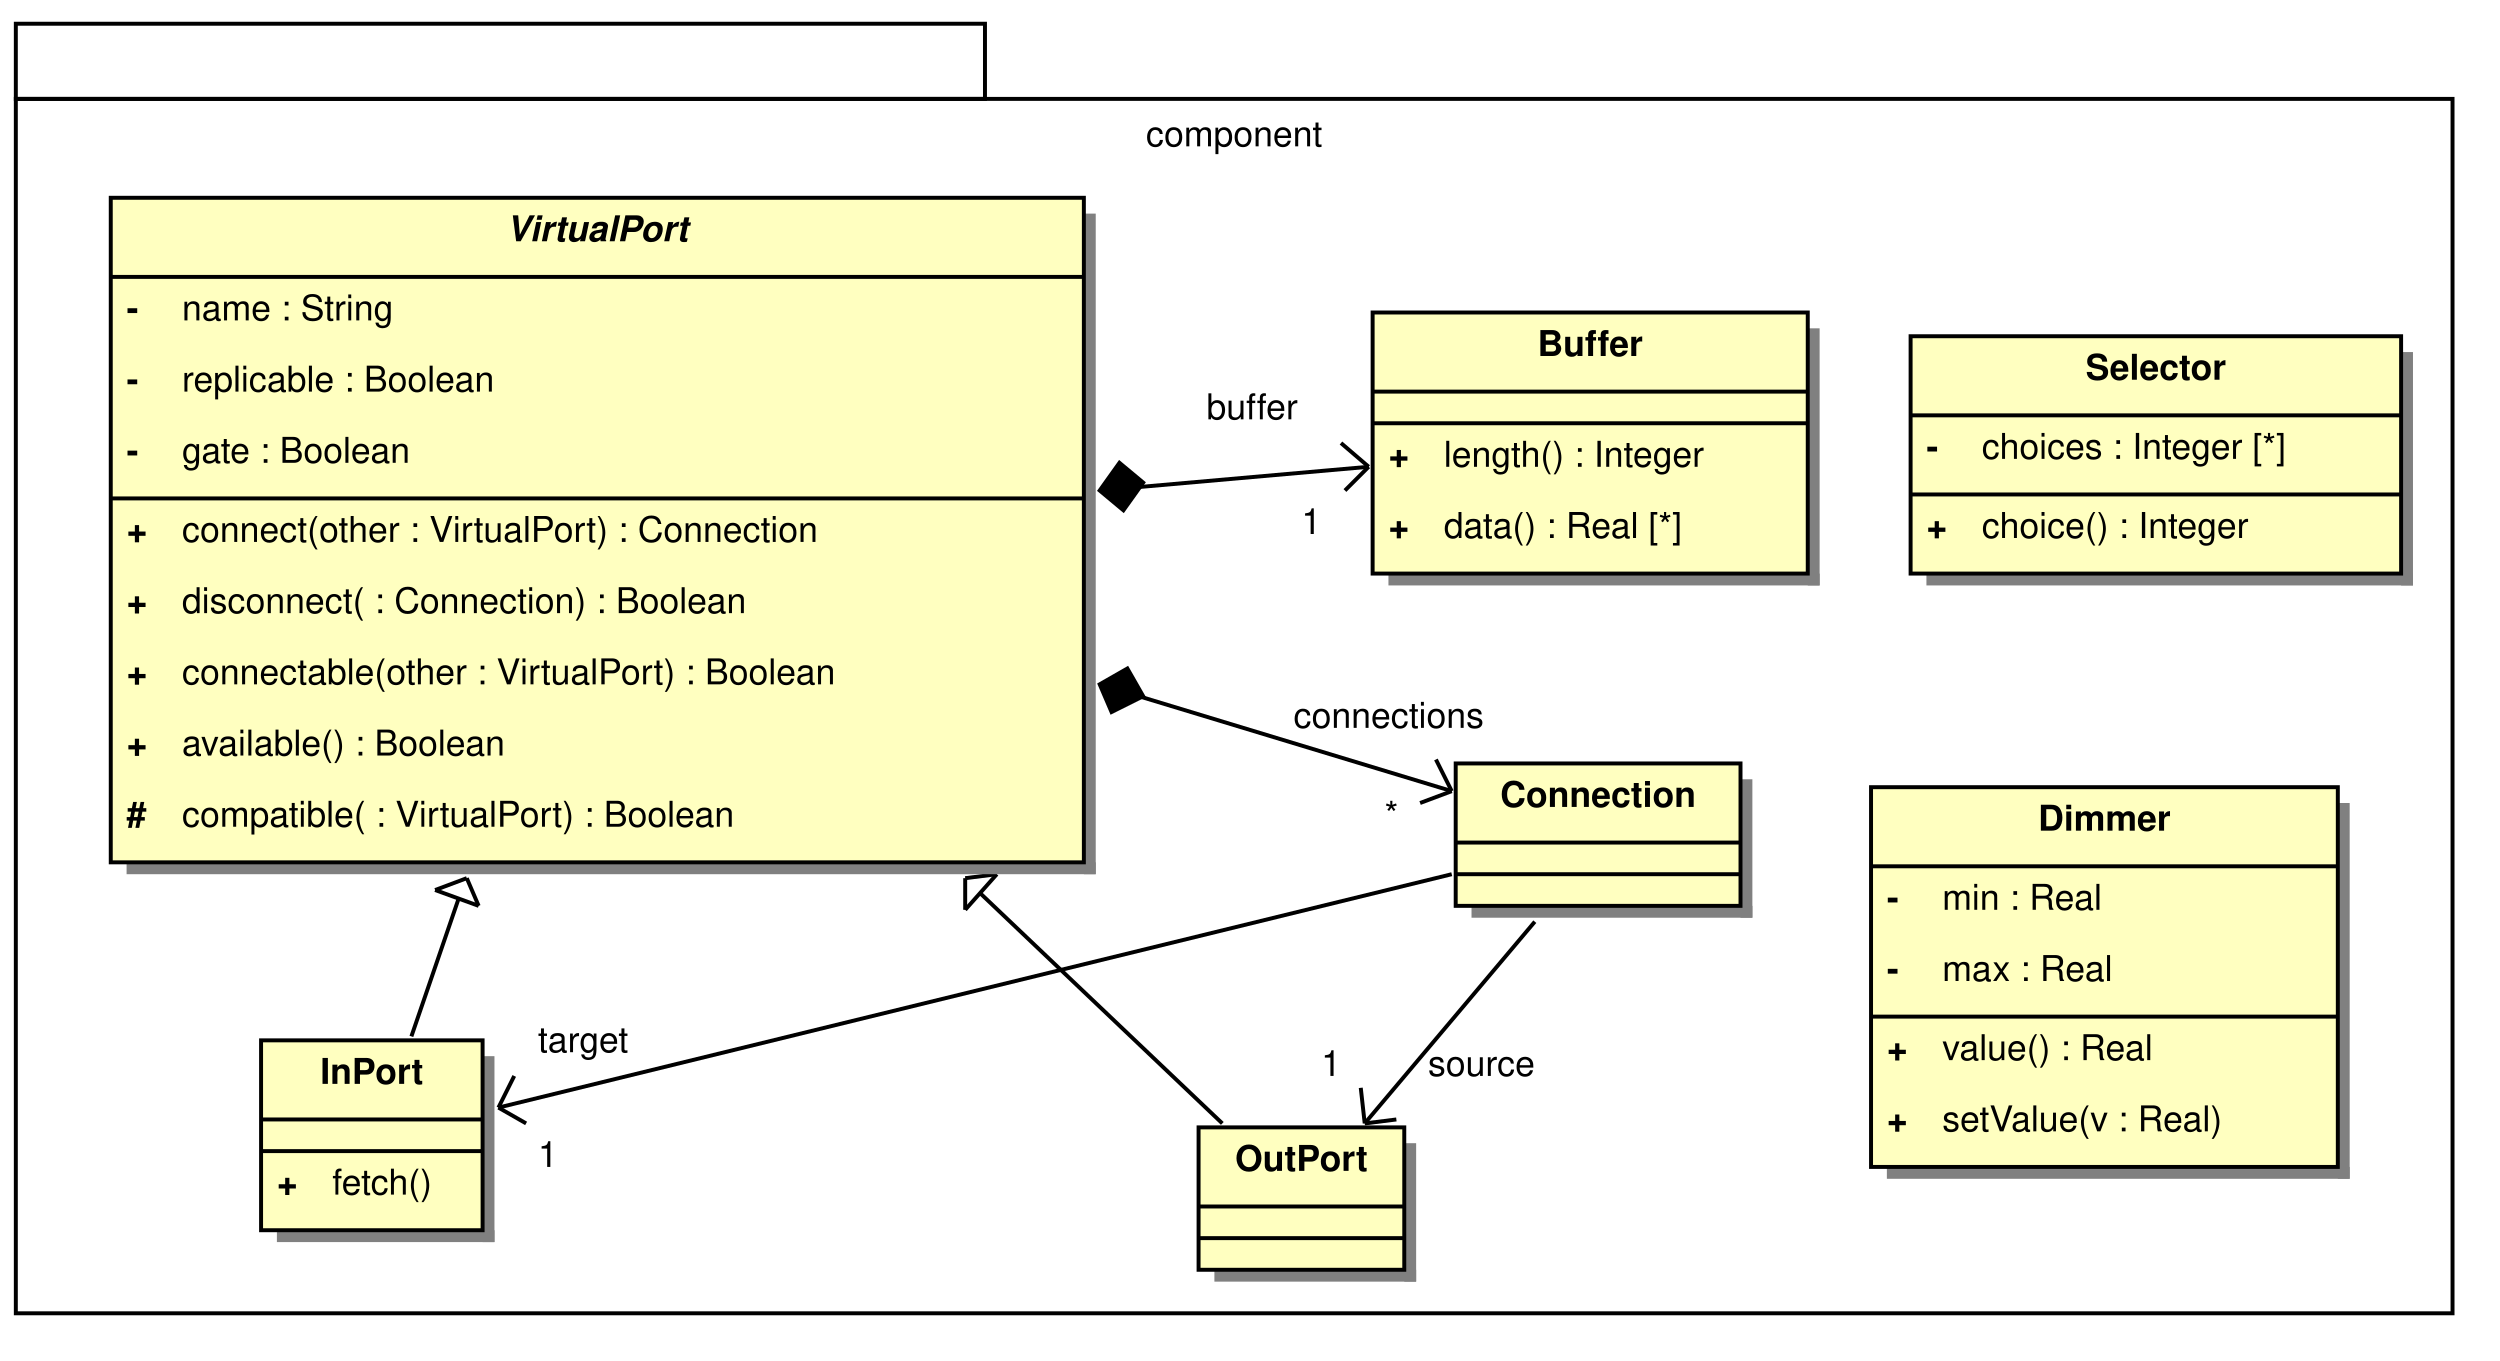
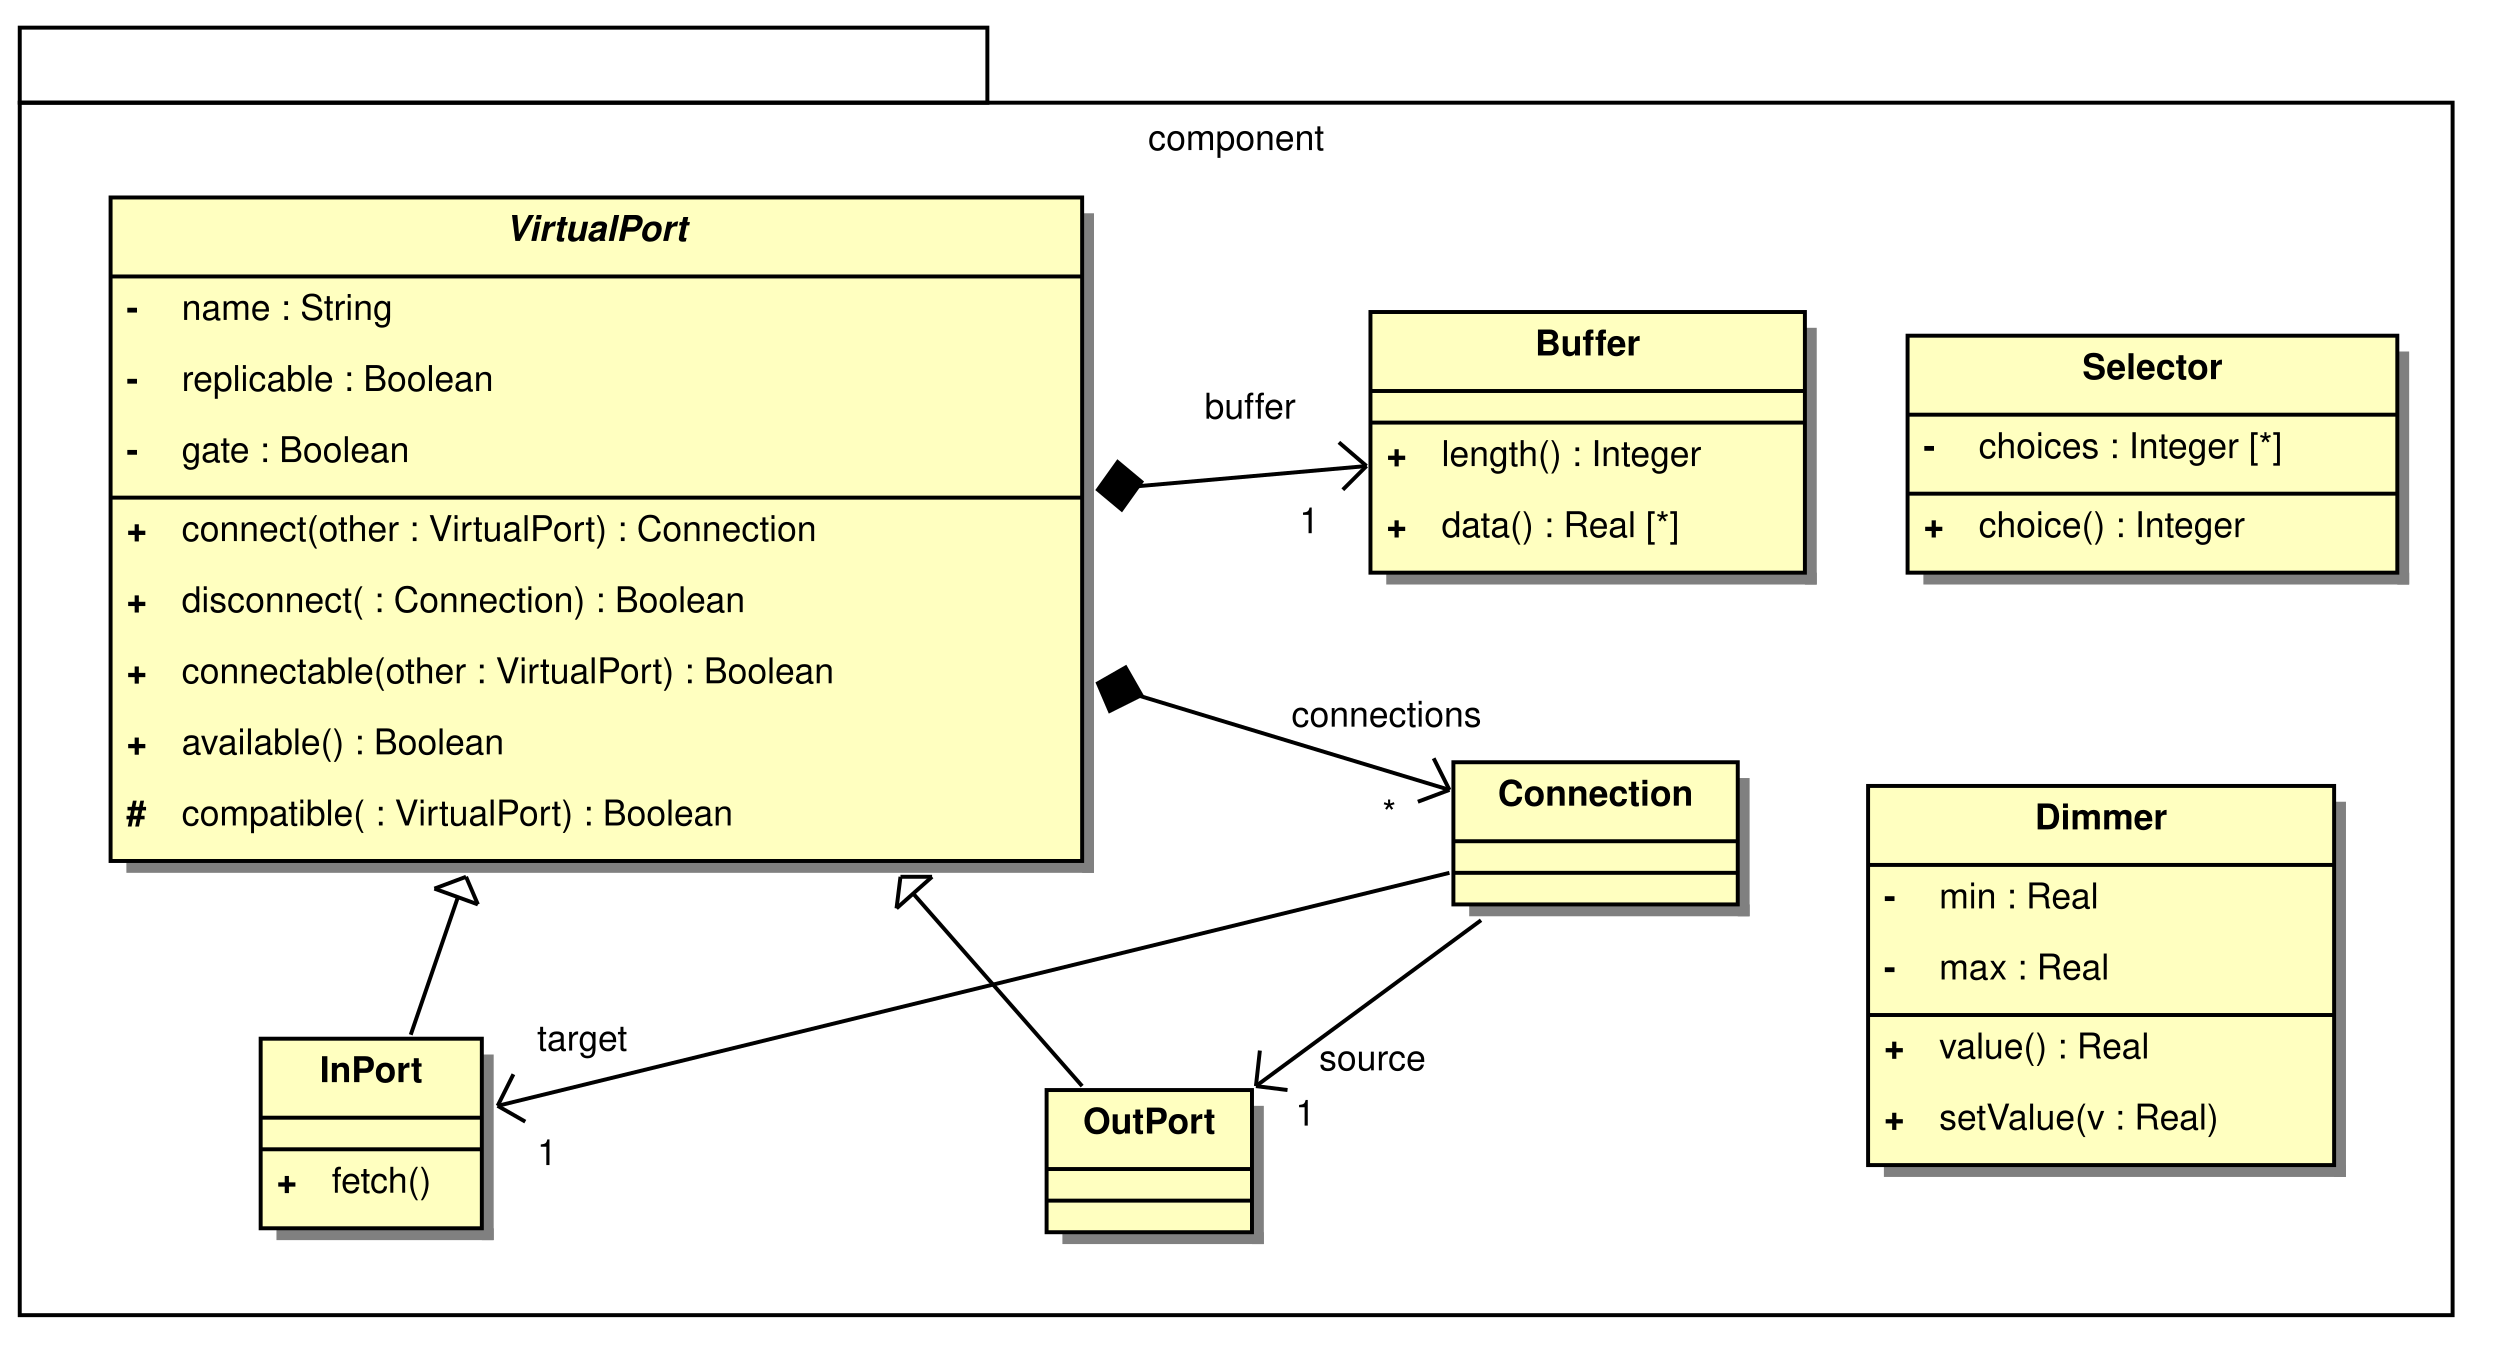
- <svg xmlns="http://www.w3.org/2000/svg" width="632" height="344" version="1.1">
+ <svg xmlns="http://www.w3.org/2000/svg" width="633" height="345" version="1.1">
  <g>
-     <rect fill="none" stroke="black" stroke-width="1" stroke-opacity="1" x="4" y="6" width="245" height="19" />
-     <rect fill="none" stroke="black" stroke-width="1" stroke-opacity="1" x="4" y="25" width="616" height="307" />
-     <text font-family="Helvetica" font-size="9" fill="#000000" xml:space="preserve" text-anchor="middle" x="312" y="37">component</text>
+     <rect fill="none" stroke="black" stroke-width="1" stroke-opacity="1" x="5" y="7" width="245" height="19" />
+     <rect fill="none" stroke="black" stroke-width="1" stroke-opacity="1" x="5" y="26" width="616" height="307" />
+     <text font-family="Helvetica" font-size="9" fill="#000000" xml:space="preserve" text-anchor="middle" x="313" y="38">component</text>
  </g>
  <g>
    <line stroke="black" stroke-opacity="1" x1="367" y1="200" x2="363" y2="192" />
    <line stroke="black" stroke-opacity="1" x1="367" y1="200" x2="359" y2="203" />
    <line stroke="black" stroke-opacity="1" x1="278" y1="173" x2="367" y2="200" />
    <polygon fill="#000000" stroke="black" stroke-opacity="1" points="278,173 285,169 289,176 281,180" />
  </g>
  <g>
    <line stroke="black" stroke-opacity="1" x1="126" y1="280" x2="133" y2="284" />
    <line stroke="black" stroke-opacity="1" x1="126" y1="280" x2="130" y2="272" />
    <line stroke="black" stroke-opacity="1" x1="367" y1="221" x2="126" y2="280" />
  </g>
  <g>
-     <line stroke="black" stroke-opacity="1" x1="345" y1="284" x2="353" y2="283" />
-     <line stroke="black" stroke-opacity="1" x1="345" y1="284" x2="344" y2="275" />
-     <line stroke="black" stroke-opacity="1" x1="388" y1="233" x2="345" y2="284" />
+     <line stroke="black" stroke-opacity="1" x1="318" y1="275" x2="326" y2="276" />
+     <line stroke="black" stroke-opacity="1" x1="318" y1="275" x2="319" y2="266" />
+     <line stroke="black" stroke-opacity="1" x1="375" y1="233" x2="318" y2="275" />
  </g>
  <g>
    <line stroke="black" stroke-opacity="1" x1="104" y1="262" x2="116" y2="227" />
    <line stroke="black" stroke-opacity="1" x1="118" y1="222" x2="110" y2="225" />
    <line stroke="black" stroke-opacity="1" x1="118" y1="222" x2="121" y2="229" />
    <line stroke="black" stroke-opacity="1" x1="110" y1="225" x2="121" y2="229" />
  </g>
  <g>
-     <line stroke="black" stroke-opacity="1" x1="309" y1="284" x2="248" y2="226" />
-     <line stroke="black" stroke-opacity="1" x1="244" y1="222" x2="244" y2="230" />
-     <line stroke="black" stroke-opacity="1" x1="244" y1="222" x2="252" y2="221" />
-     <line stroke="black" stroke-opacity="1" x1="244" y1="230" x2="252" y2="221" />
+     <line stroke="black" stroke-opacity="1" x1="274" y1="275" x2="231" y2="226" />
+     <line stroke="black" stroke-opacity="1" x1="228" y1="222" x2="227" y2="230" />
+     <line stroke="black" stroke-opacity="1" x1="228" y1="222" x2="236" y2="222" />
+     <line stroke="black" stroke-opacity="1" x1="227" y1="230" x2="236" y2="222" />
  </g>
  <g>
    <line stroke="black" stroke-opacity="1" x1="346" y1="118" x2="339" y2="112" />
    <line stroke="black" stroke-opacity="1" x1="346" y1="118" x2="340" y2="124" />
    <line stroke="black" stroke-opacity="1" x1="278" y1="124" x2="346" y2="118" />
    <polygon fill="#000000" stroke="black" stroke-opacity="1" points="278,124 283,117 289,122 284,129" />
  </g>
  <g>
-     <rect fill="#808080" stroke="none" stroke-opacity="1" x="355" y="289" width="3" height="35" />
-     <rect fill="#808080" stroke="none" stroke-opacity="1" x="307" y="321" width="51" height="3" />
-     <rect fill="#ffffc0" stroke="black" stroke-width="1" stroke-opacity="1" x="303" y="285" width="52" height="36" />
-     <text font-family="Helvetica" font-size="9" fill="#000000" xml:space="preserve" font-weight="bold" text-anchor="middle" x="329" y="296">OutPort</text>
-     <line stroke="black" stroke-opacity="1" x1="303" y1="305" x2="355" y2="305" />
-     <line stroke="black" stroke-opacity="1" x1="303" y1="313" x2="355" y2="313" />
+     <rect fill="#808080" stroke="none" stroke-opacity="1" x="317" y="280" width="3" height="35" />
+     <rect fill="#808080" stroke="none" stroke-opacity="1" x="269" y="312" width="51" height="3" />
+     <rect fill="#ffffc0" stroke="black" stroke-width="1" stroke-opacity="1" x="265" y="276" width="52" height="36" />
+     <text font-family="Helvetica" font-size="9" fill="#000000" xml:space="preserve" font-weight="bold" text-anchor="middle" x="291" y="287">OutPort</text>
+     <line stroke="black" stroke-opacity="1" x1="265" y1="296" x2="317" y2="296" />
+     <line stroke="black" stroke-opacity="1" x1="265" y1="304" x2="317" y2="304" />
  </g>
  <g>
    <rect fill="#808080" stroke="none" stroke-opacity="1" x="457" y="83" width="3" height="65" />
    <rect fill="#808080" stroke="none" stroke-opacity="1" x="351" y="145" width="109" height="3" />
    <rect fill="#ffffc0" stroke="black" stroke-width="1" stroke-opacity="1" x="347" y="79" width="110" height="66" />
    <text font-family="Helvetica" font-size="9" fill="#000000" xml:space="preserve" font-weight="bold" text-anchor="middle" x="402" y="90">Buffer</text>
    <line stroke="black" stroke-opacity="1" x1="347" y1="99" x2="457" y2="99" />
    <line stroke="black" stroke-opacity="1" x1="347" y1="107" x2="457" y2="107" />
    <text font-family="Helvetica" font-size="9" fill="#000000" xml:space="preserve" font-weight="bold" x="351" y="118">+</text>
    <text font-family="Helvetica" font-size="9" fill="#000000" xml:space="preserve" x="365" y="118">length() : Integer</text>
    <text font-family="Helvetica" font-size="9" fill="#000000" xml:space="preserve" font-weight="bold" x="351" y="136">+</text>
    <text font-family="Helvetica" font-size="9" fill="#000000" xml:space="preserve" x="365" y="136">data() : Real [*]</text>
  </g>
  <g>
    <rect fill="#808080" stroke="none" stroke-opacity="1" x="440" y="197" width="3" height="35" />
    <rect fill="#808080" stroke="none" stroke-opacity="1" x="372" y="229" width="71" height="3" />
    <rect fill="#ffffc0" stroke="black" stroke-width="1" stroke-opacity="1" x="368" y="193" width="72" height="36" />
    <text font-family="Helvetica" font-size="9" fill="#000000" xml:space="preserve" font-weight="bold" text-anchor="middle" x="404" y="204">Connection</text>
    <line stroke="black" stroke-opacity="1" x1="368" y1="213" x2="440" y2="213" />
    <line stroke="black" stroke-opacity="1" x1="368" y1="221" x2="440" y2="221" />
  </g>
  <g>
    <rect fill="#808080" stroke="none" stroke-opacity="1" x="591" y="203" width="3" height="95" />
    <rect fill="#808080" stroke="none" stroke-opacity="1" x="477" y="295" width="117" height="3" />
    <rect fill="#ffffc0" stroke="black" stroke-width="1" stroke-opacity="1" x="473" y="199" width="118" height="96" />
    <text font-family="Helvetica" font-size="9" fill="#000000" xml:space="preserve" font-weight="bold" text-anchor="middle" x="532" y="210">Dimmer</text>
    <line stroke="black" stroke-opacity="1" x1="473" y1="219" x2="591" y2="219" />
    <text font-family="Helvetica" font-size="9" fill="#000000" xml:space="preserve" font-weight="bold" x="477" y="230">-</text>
    <text font-family="Helvetica" font-size="9" fill="#000000" xml:space="preserve" x="491" y="230">min : Real</text>
    <text font-family="Helvetica" font-size="9" fill="#000000" xml:space="preserve" font-weight="bold" x="477" y="248">-</text>
    <text font-family="Helvetica" font-size="9" fill="#000000" xml:space="preserve" x="491" y="248">max : Real</text>
    <line stroke="black" stroke-opacity="1" x1="473" y1="257" x2="591" y2="257" />
    <text font-family="Helvetica" font-size="9" fill="#000000" xml:space="preserve" font-weight="bold" x="477" y="268">+</text>
    <text font-family="Helvetica" font-size="9" fill="#000000" xml:space="preserve" x="491" y="268">value() : Real</text>
    <text font-family="Helvetica" font-size="9" fill="#000000" xml:space="preserve" font-weight="bold" x="477" y="286">+</text>
    <text font-family="Helvetica" font-size="9" fill="#000000" xml:space="preserve" x="491" y="286">setValue(v : Real)</text>
  </g>
  <g>
    <rect fill="#808080" stroke="none" stroke-opacity="1" x="607" y="89" width="3" height="59" />
    <rect fill="#808080" stroke="none" stroke-opacity="1" x="487" y="145" width="123" height="3" />
    <rect fill="#ffffc0" stroke="black" stroke-width="1" stroke-opacity="1" x="483" y="85" width="124" height="60" />
    <text font-family="Helvetica" font-size="9" fill="#000000" xml:space="preserve" font-weight="bold" text-anchor="middle" x="545" y="96">Selector</text>
    <line stroke="black" stroke-opacity="1" x1="483" y1="105" x2="607" y2="105" />
    <text font-family="Helvetica" font-size="9" fill="#000000" xml:space="preserve" font-weight="bold" x="487" y="116">-</text>
    <text font-family="Helvetica" font-size="9" fill="#000000" xml:space="preserve" x="501" y="116">choices : Integer [*]</text>
    <line stroke="black" stroke-opacity="1" x1="483" y1="125" x2="607" y2="125" />
    <text font-family="Helvetica" font-size="9" fill="#000000" xml:space="preserve" font-weight="bold" x="487" y="136">+</text>
    <text font-family="Helvetica" font-size="9" fill="#000000" xml:space="preserve" x="501" y="136">choice() : Integer</text>
  </g>
  <g>
    <rect fill="#808080" stroke="none" stroke-opacity="1" x="122" y="267" width="3" height="47" />
    <rect fill="#808080" stroke="none" stroke-opacity="1" x="70" y="311" width="55" height="3" />
    <rect fill="#ffffc0" stroke="black" stroke-width="1" stroke-opacity="1" x="66" y="263" width="56" height="48" />
    <text font-family="Helvetica" font-size="9" fill="#000000" xml:space="preserve" font-weight="bold" text-anchor="middle" x="94" y="274">InPort</text>
    <line stroke="black" stroke-opacity="1" x1="66" y1="283" x2="122" y2="283" />
    <line stroke="black" stroke-opacity="1" x1="66" y1="291" x2="122" y2="291" />
    <text font-family="Helvetica" font-size="9" fill="#000000" xml:space="preserve" font-weight="bold" x="70" y="302">+</text>
    <text font-family="Helvetica" font-size="9" fill="#000000" xml:space="preserve" x="84" y="302">fetch()</text>
  </g>
  <g>
    <rect fill="#808080" stroke="none" stroke-opacity="1" x="274" y="54" width="3" height="167" />
    <rect fill="#808080" stroke="none" stroke-opacity="1" x="32" y="218" width="245" height="3" />
    <rect fill="#ffffc0" stroke="black" stroke-width="1" stroke-opacity="1" x="28" y="50" width="246" height="168" />
    <text font-family="Helvetica" font-size="9" fill="#000000" xml:space="preserve" font-weight="bold" font-style="italic" text-anchor="middle" x="151" y="61">VirtualPort</text>
    <line stroke="black" stroke-opacity="1" x1="28" y1="70" x2="274" y2="70" />
    <text font-family="Helvetica" font-size="9" fill="#000000" xml:space="preserve" font-weight="bold" x="32" y="81">-</text>
    <text font-family="Helvetica" font-size="9" fill="#000000" xml:space="preserve" x="46" y="81">name : String</text>
    <text font-family="Helvetica" font-size="9" fill="#000000" xml:space="preserve" font-weight="bold" x="32" y="99">-</text>
    <text font-family="Helvetica" font-size="9" fill="#000000" xml:space="preserve" x="46" y="99">replicable : Boolean</text>
    <text font-family="Helvetica" font-size="9" fill="#000000" xml:space="preserve" font-weight="bold" x="32" y="117">-</text>
    <text font-family="Helvetica" font-size="9" fill="#000000" xml:space="preserve" x="46" y="117">gate : Boolean</text>
    <line stroke="black" stroke-opacity="1" x1="28" y1="126" x2="274" y2="126" />
    <text font-family="Helvetica" font-size="9" fill="#000000" xml:space="preserve" font-weight="bold" x="32" y="137">+</text>
    <text font-family="Helvetica" font-size="9" fill="#000000" xml:space="preserve" x="46" y="137">connect(other : VirtualPort) : Connection</text>
    <text font-family="Helvetica" font-size="9" fill="#000000" xml:space="preserve" font-weight="bold" x="32" y="155">+</text>
    <text font-family="Helvetica" font-size="9" fill="#000000" xml:space="preserve" x="46" y="155">disconnect( : Connection) : Boolean</text>
    <text font-family="Helvetica" font-size="9" fill="#000000" xml:space="preserve" font-weight="bold" x="32" y="173">+</text>
    <text font-family="Helvetica" font-size="9" fill="#000000" xml:space="preserve" x="46" y="173">connectable(other : VirtualPort) : Boolean</text>
    <text font-family="Helvetica" font-size="9" fill="#000000" xml:space="preserve" font-weight="bold" x="32" y="191">+</text>
    <text font-family="Helvetica" font-size="9" fill="#000000" xml:space="preserve" x="46" y="191">available() : Boolean</text>
    <text font-family="Helvetica" font-size="9" fill="#000000" xml:space="preserve" font-weight="bold" x="32" y="209">#</text>
    <text font-family="Helvetica" font-size="9" fill="#000000" xml:space="preserve" x="46" y="209">compatible( : VirtualPort) : Boolean</text>
  </g>
  <g>
    <text font-family="Helvetica" font-size="9" fill="#000000" xml:space="preserve" x="327" y="184">connections</text>
  </g>
  <g>
    <text font-family="Helvetica" font-size="9" fill="#000000" xml:space="preserve" x="350" y="209">*</text>
  </g>
  <g>
    <text font-family="Helvetica" font-size="9" fill="#000000" xml:space="preserve" x="136" y="266">target</text>
  </g>
  <g>
    <text font-family="Helvetica" font-size="9" fill="#000000" xml:space="preserve" x="136" y="295">1</text>
  </g>
  <g>
-     <text font-family="Helvetica" font-size="9" fill="#000000" xml:space="preserve" x="361" y="272">source</text>
+     <text font-family="Helvetica" font-size="9" fill="#000000" xml:space="preserve" x="334" y="271">source</text>
  </g>
  <g>
-     <text font-family="Helvetica" font-size="9" fill="#000000" xml:space="preserve" x="334" y="272">1</text>
+     <text font-family="Helvetica" font-size="9" fill="#000000" xml:space="preserve" x="328" y="285">1</text>
  </g>
  <g>
    <text font-family="Helvetica" font-size="9" fill="#000000" xml:space="preserve" x="305" y="106">buffer</text>
  </g>
  <g>
    <text font-family="Helvetica" font-size="9" fill="#000000" xml:space="preserve" x="329" y="135">1</text>
  </g>
</svg>
